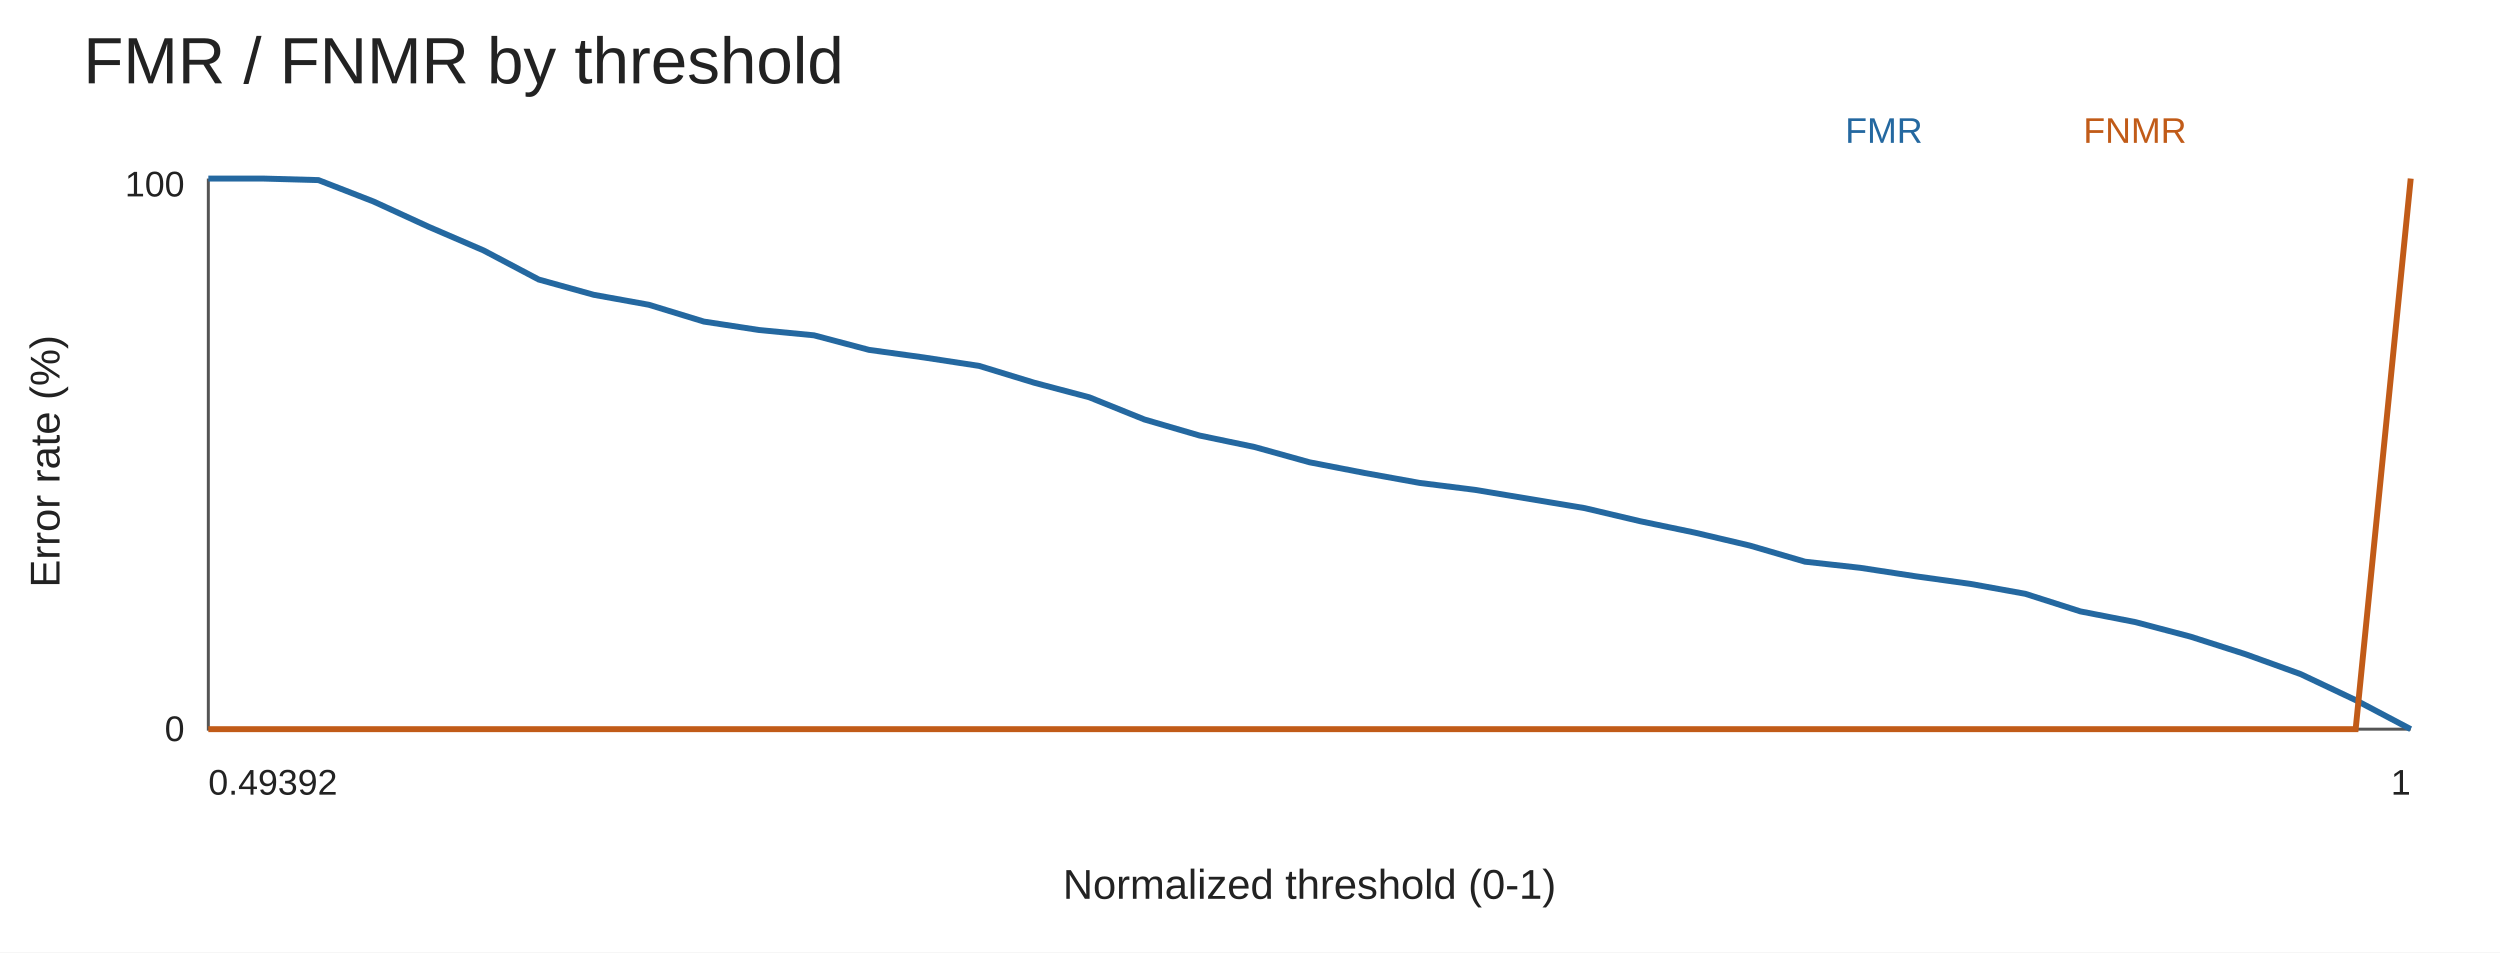
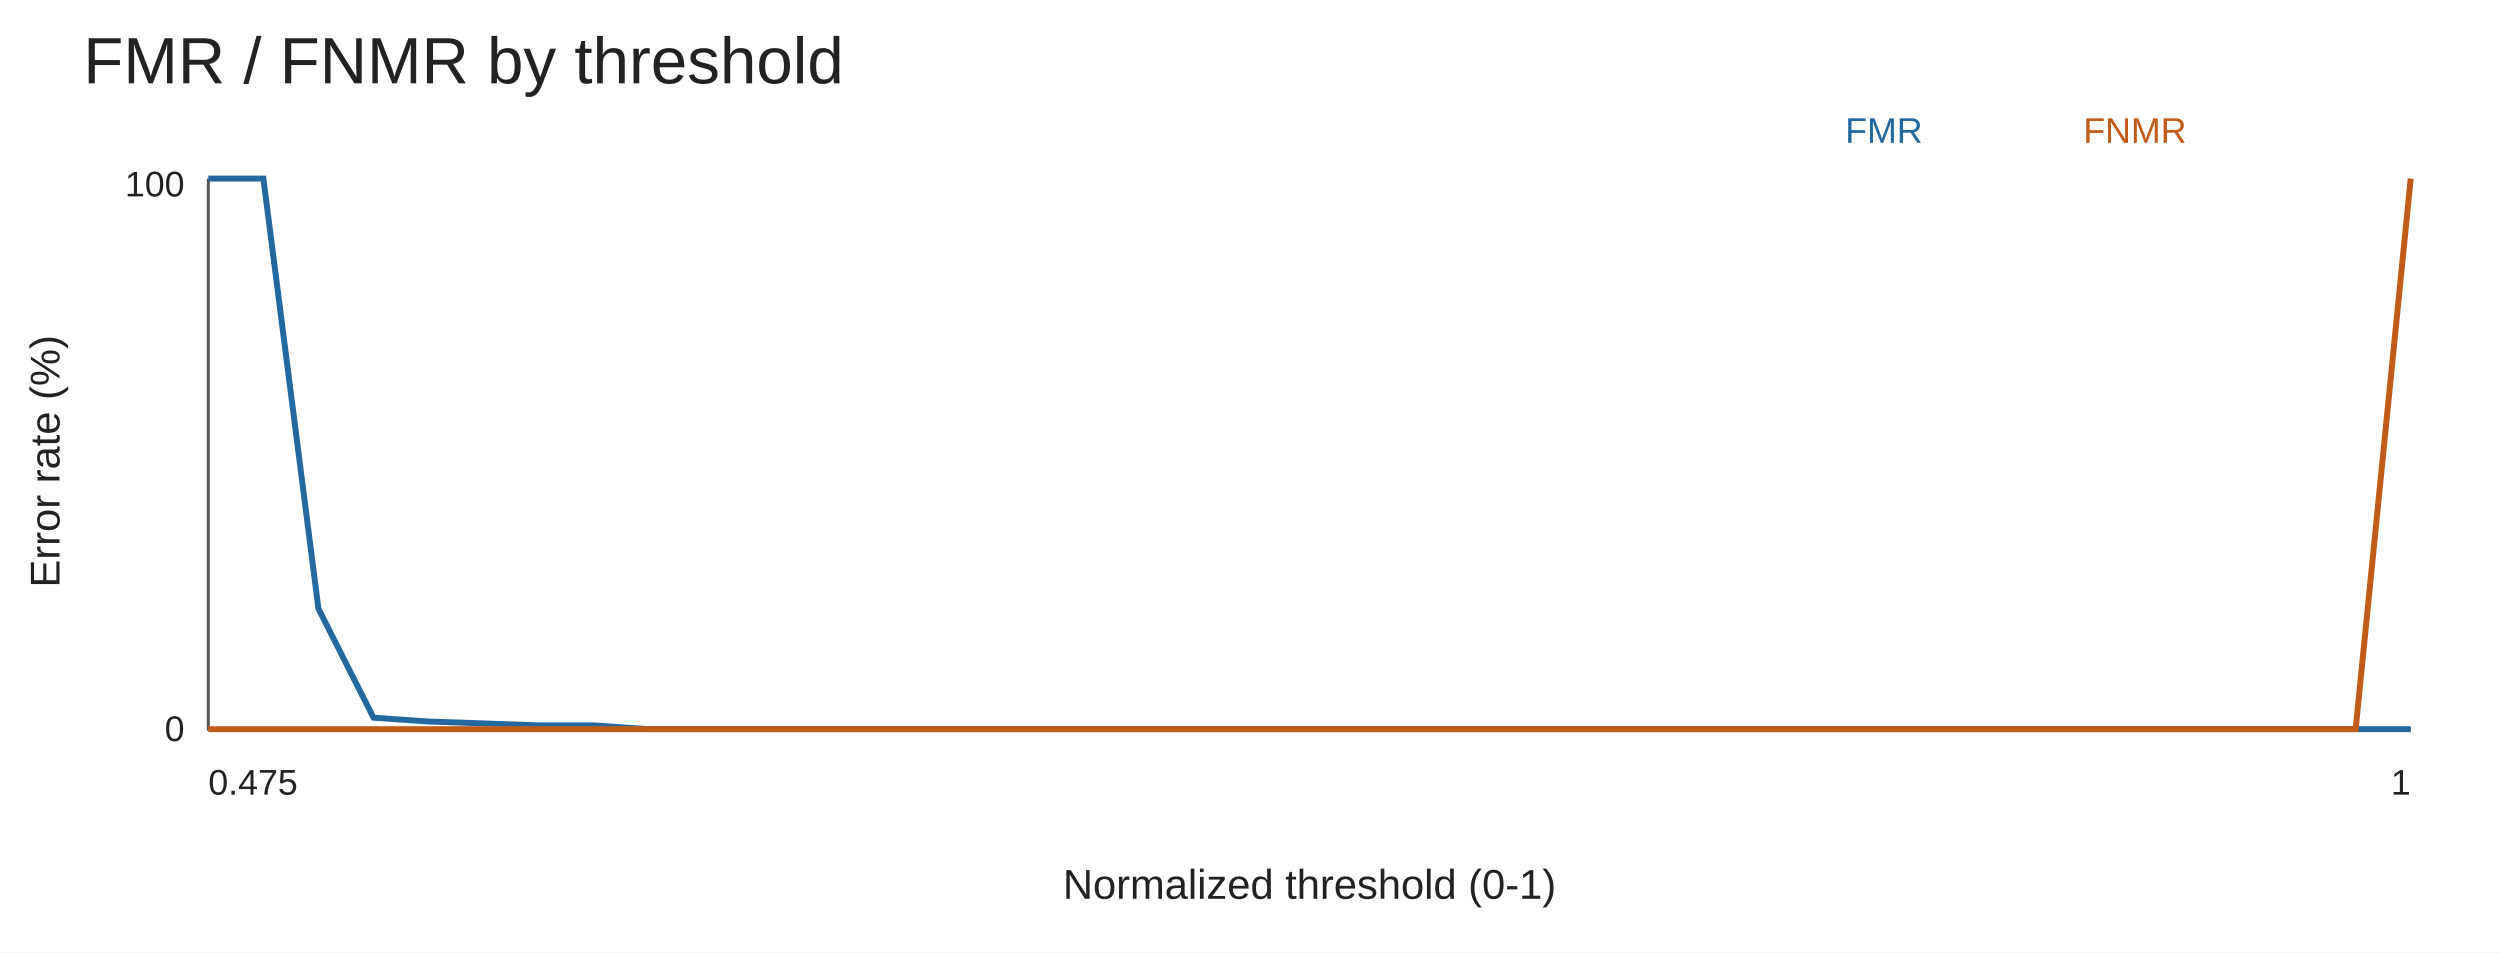
<svg xmlns="http://www.w3.org/2000/svg" width="840" height="320" viewBox="0 0 840 320">
  <rect width="840" height="320" fill="white" />
  <g font-family="Arial" fill="#222">
    <text x="28" y="28" font-size="22">FMR / FNMR by threshold</text>
    <path d="M70 60V245H810" fill="none" stroke="#555" />
    <text x="440" y="302" text-anchor="middle" font-size="14">Normalized threshold (0-1)</text>
    <text transform="translate(20 155) rotate(-90)" text-anchor="middle" font-size="14">Error rate (%)</text>
-     <polyline fill="none" stroke="#2468a0" stroke-width="2" points="70,60 88.5,60 107,60.514 125.5,67.708 144,76.188 162.5,84.153 181,93.917 199.5,99.056 218,102.4 236.5,108.05 255,110.88 273.5,112.67 292,117.56 310.5,120.12 329,122.95 347.5,128.6 366,133.49 384.5,140.94 403,146.33 421.5,150.19 440,155.33 458.5,158.92 477,162.26 495.5,164.58 514,167.66 532.5,170.74 551,175.11 569.5,178.97 588,183.33 606.5,188.73 625,190.78 643.5,193.61 662,196.18 680.5,199.52 699,205.43 717.5,209.03 736,213.91 754.5,219.82 773,226.5 791.5,235.24 810,245 " />
+     <polyline fill="none" stroke="#2468a0" stroke-width="2" points="70,60 88.5,60 107,204.53 125.5,241.15 144,242.43 162.5,243.07 181,243.72 199.5,243.72 218,245 236.5,245 255,245 273.5,245 292,245 310.5,245 329,245 347.5,245 366,245 384.5,245 403,245 421.5,245 440,245 458.5,245 477,245 495.5,245 514,245 532.5,245 551,245 569.5,245 588,245 606.5,245 625,245 643.5,245 662,245 680.5,245 699,245 717.5,245 736,245 754.5,245 773,245 791.5,245 810,245 " />
    <text x="620" y="48" fill="#2468a0">FMR</text>
    <polyline fill="none" stroke="#c15b18" stroke-width="2" points="70,245 88.5,245 107,245 125.5,245 144,245 162.5,245 181,245 199.5,245 218,245 236.5,245 255,245 273.5,245 292,245 310.5,245 329,245 347.5,245 366,245 384.5,245 403,245 421.5,245 440,245 458.5,245 477,245 495.5,245 514,245 532.5,245 551,245 569.5,245 588,245 606.5,245 625,245 643.5,245 662,245 680.5,245 699,245 717.5,245 736,245 754.5,245 773,245 791.5,245 810,60 " />
    <text x="700" y="48" fill="#c15b18">FNMR</text>
    <g font-size="12">
-       <text x="70" y="267">0.49392</text>
+       <text x="70" y="267">0.475</text>
      <text x="810" y="267" text-anchor="end">1</text>
      <text x="62" y="249" text-anchor="end">0</text>
      <text x="62" y="66" text-anchor="end">100</text>
    </g>
  </g>
</svg>
